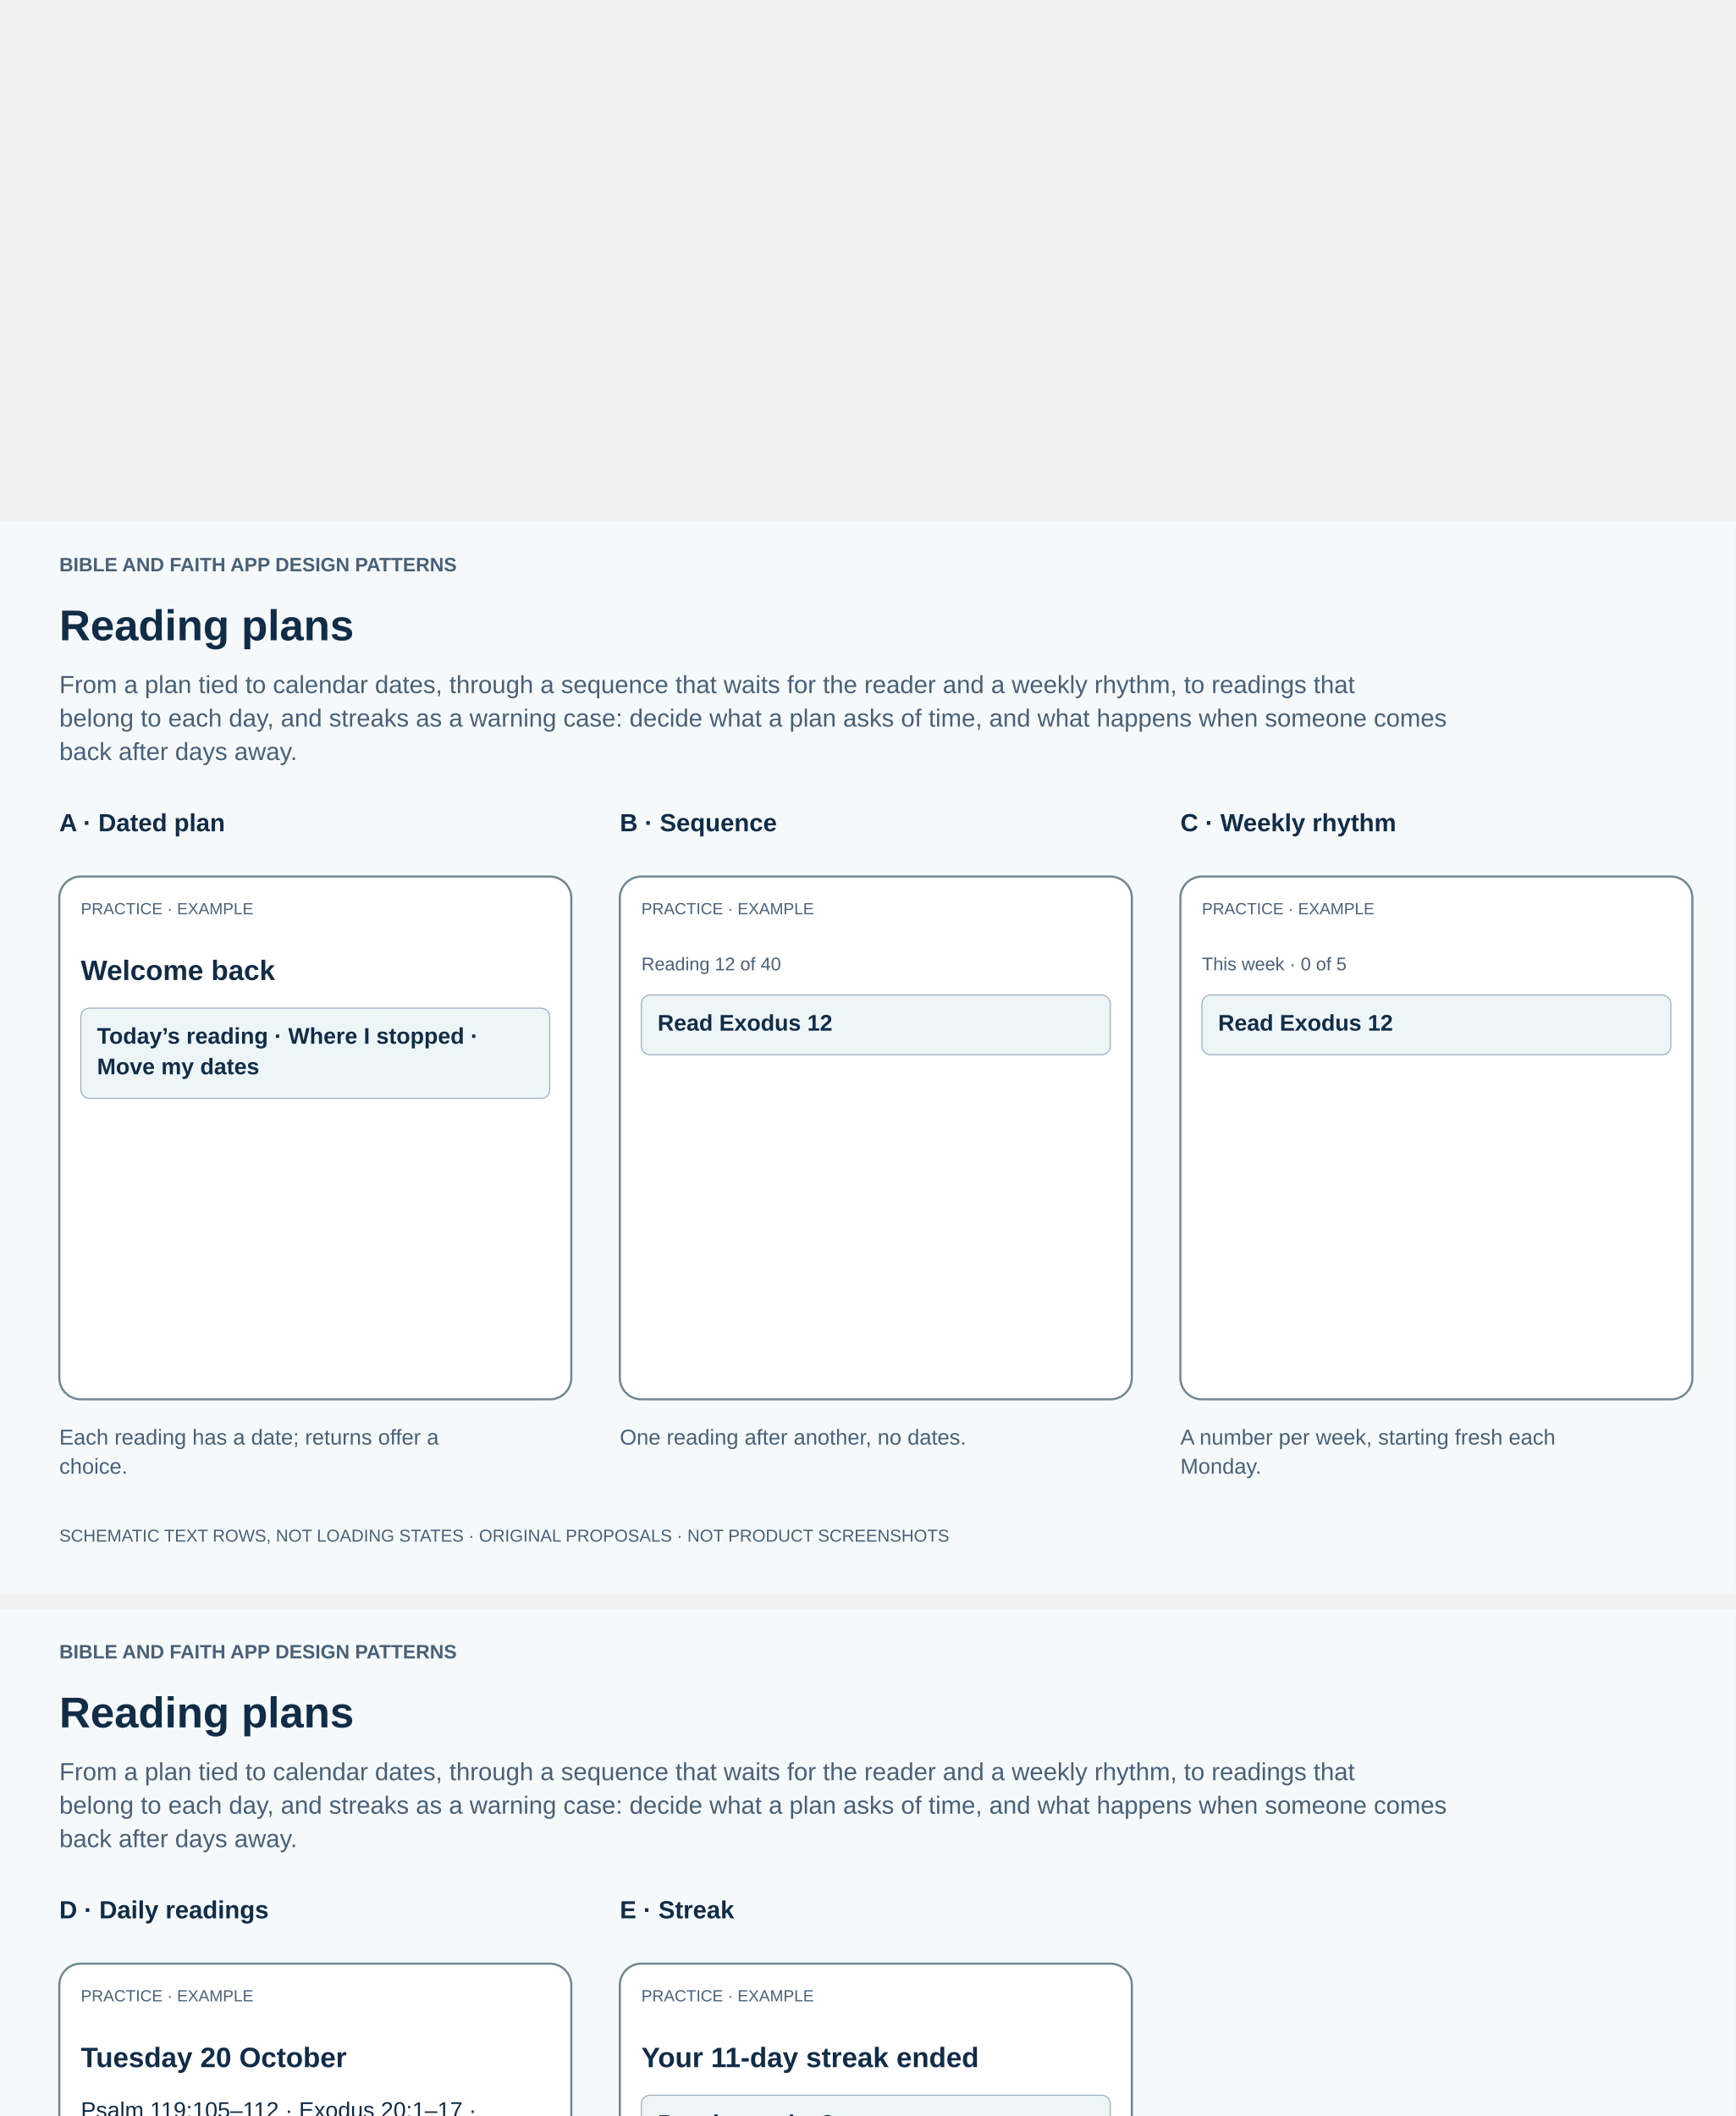
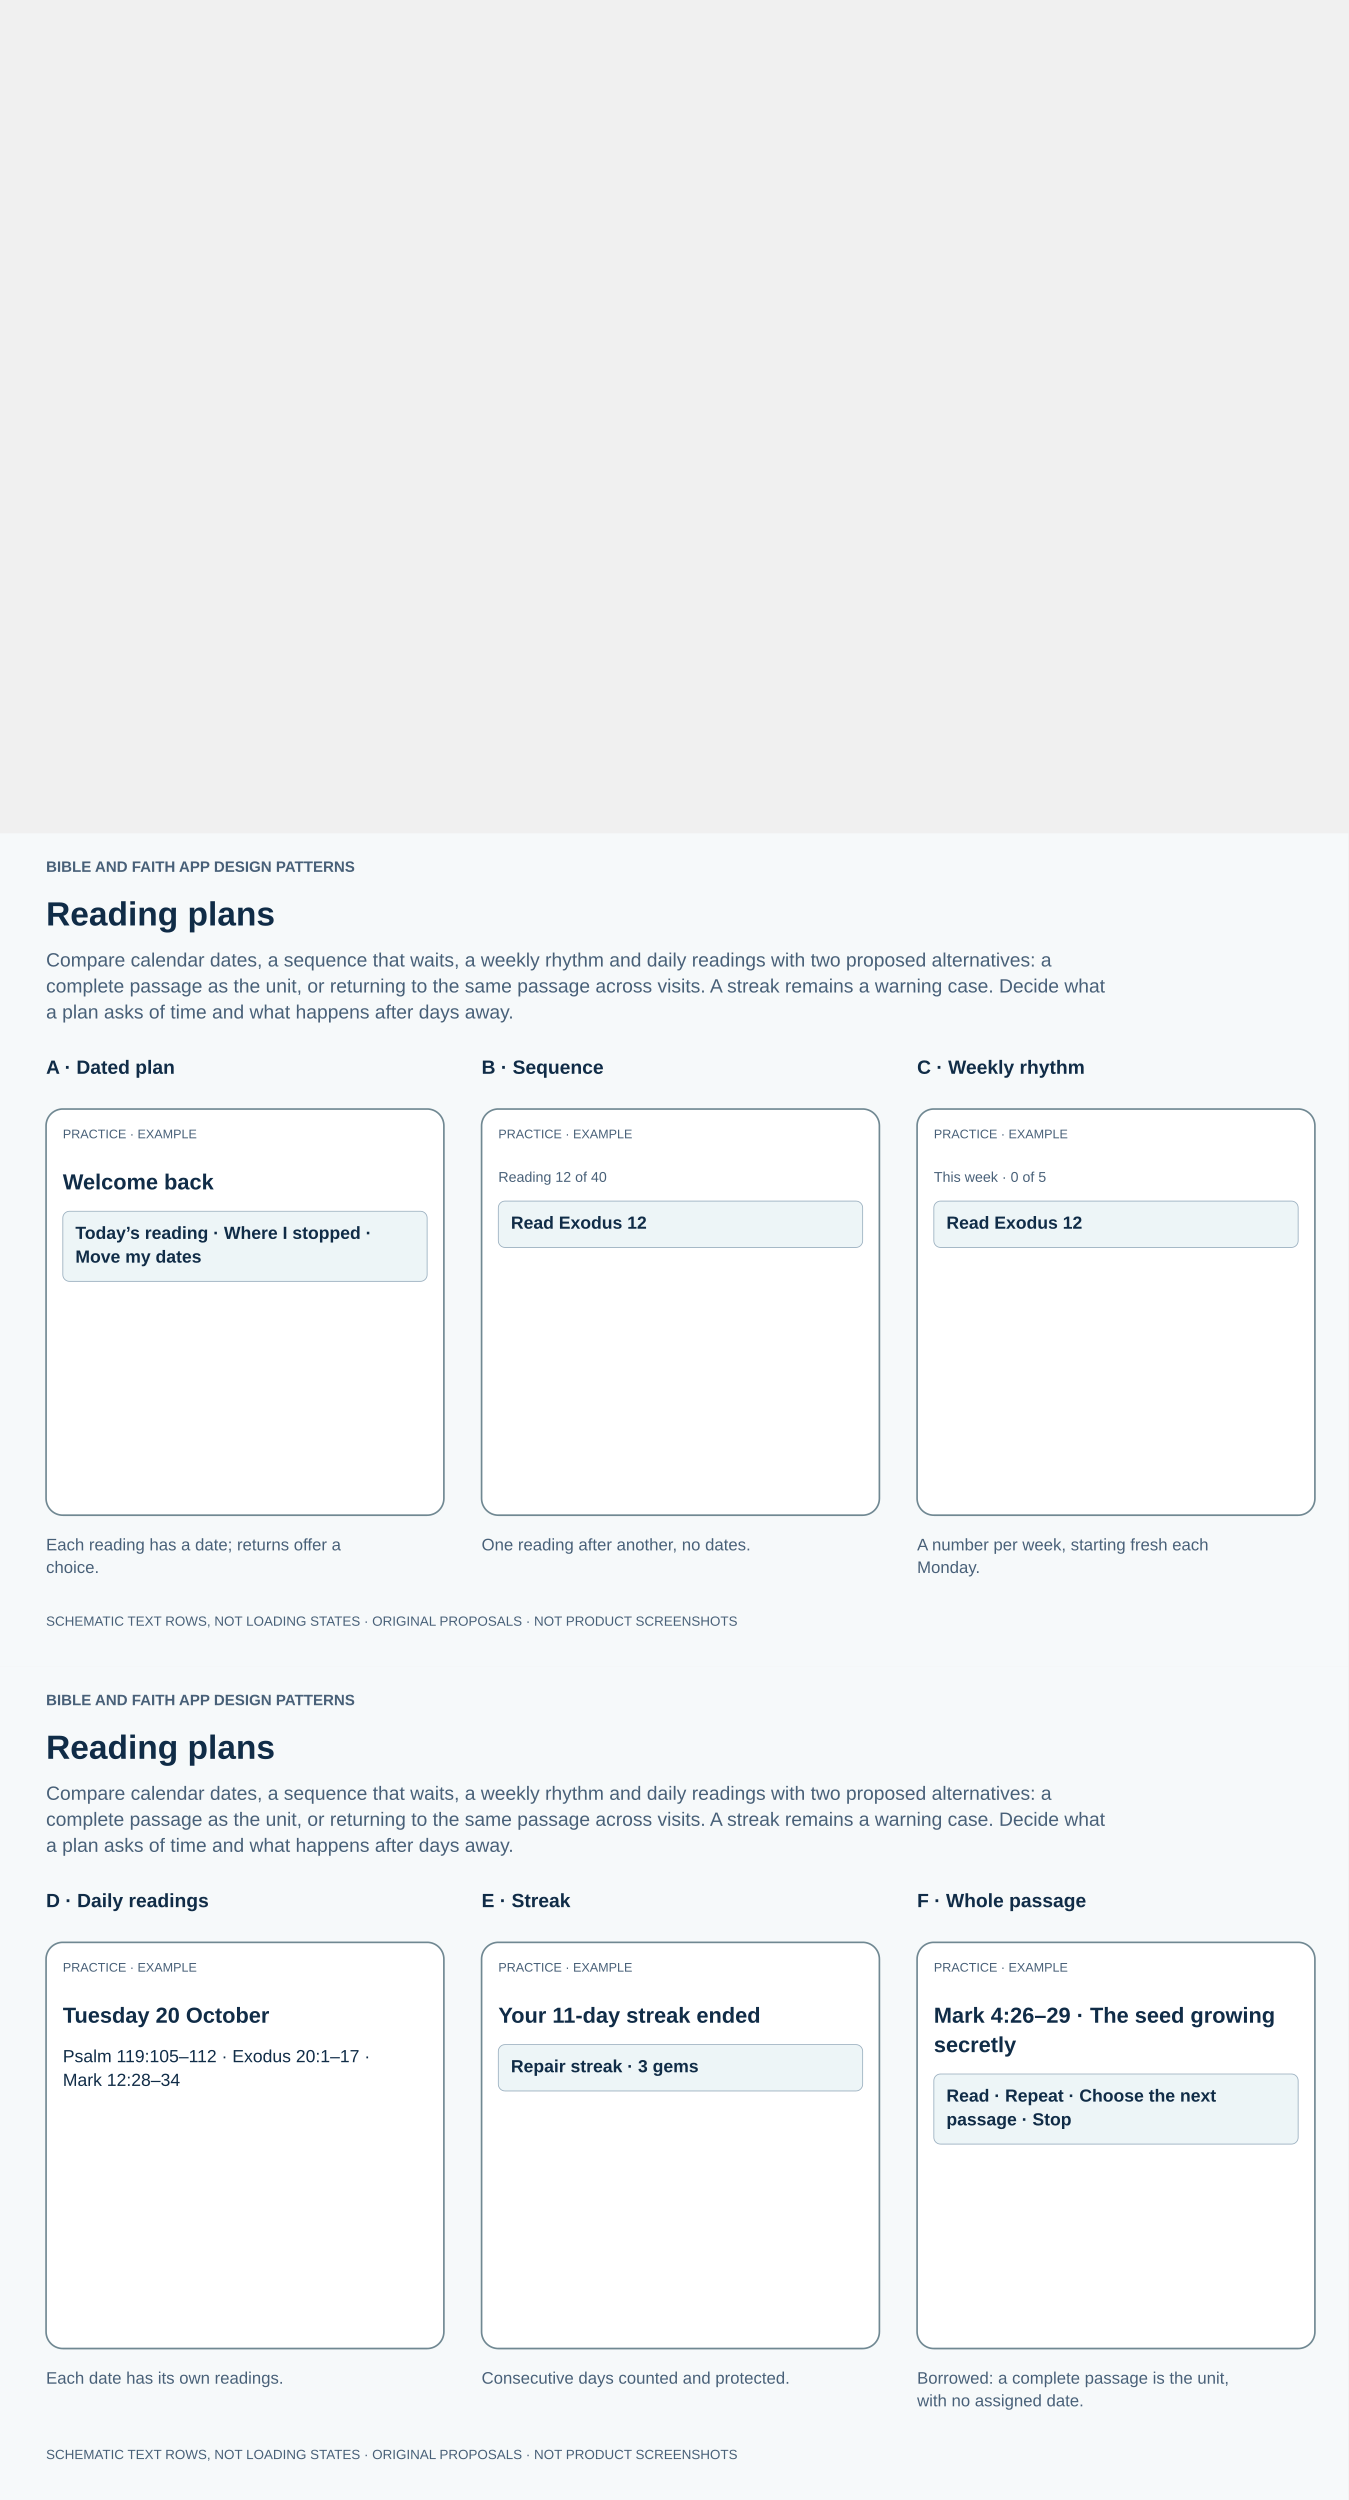
- <svg xmlns="http://www.w3.org/2000/svg" viewBox="0 0 1610 1963" role="img" aria-label="Reading plans" data-illustration-theme="light">
+ <svg xmlns="http://www.w3.org/2000/svg" viewBox="0 0 1610 2985" role="img" aria-label="Reading plans" data-illustration-theme="light">
  <svg y="0" viewBox="0 0 1610 995" role="img" aria-labelledby="title-0 desc-0">
    <rect width="1610" height="995" fill="#f6f9fa" />
    <g font-family="Arial, sans-serif">
      <text x="55" y="46" font-size="18" fill="#486078" font-weight="700">BIBLE AND FAITH APP DESIGN PATTERNS</text>
      <text x="55" y="110" font-size="40" fill="#102c47" font-weight="700">Reading plans</text>
-       <text x="55" y="159.0" font-size="23" fill="#486078">From a plan tied to calendar dates, through a sequence that waits for the reader and a weekly rhythm, to readings that</text>
-       <text x="55" y="190.05" font-size="23" fill="#486078">belong to each day, and streaks as a warning case: decide what a plan asks of time, and what happens when someone comes</text>
-       <text x="55" y="221.1" font-size="23" fill="#486078">back after days away.</text>
+       <text x="55" y="159.0" font-size="23" fill="#486078">Compare calendar dates, a sequence that waits, a weekly rhythm and daily readings with two proposed alternatives: a</text>
+       <text x="55" y="190.05" font-size="23" fill="#486078">complete passage as the unit, or returning to the same passage across visits. A streak remains a warning case. Decide what</text>
+       <text x="55" y="221.1" font-size="23" fill="#486078">a plan asks of time and what happens after days away.</text>
      <rect x="55" y="329.15" width="475" height="485.0" rx="20" fill="#ffffff" stroke="#708892" stroke-width="2" />
      <text x="55" y="287.15" font-size="23" fill="#102c47" font-weight="700">A · Dated plan</text>
      <text x="75" y="364.15" font-size="15" fill="#486078">PRACTICE · EXAMPLE</text>
      <text x="75" y="425.15" font-size="26" fill="#102c47" font-weight="700">Welcome back</text>
      <rect x="75" y="451.25" width="435" height="83.7" rx="8" fill="#edf5f7" stroke="#9aafbf" />
      <text x="90" y="484.25" font-size="21" fill="#102c47" font-weight="700">Today’s reading · Where I stopped ·</text>
      <text x="90" y="512.6" font-size="21" fill="#102c47" font-weight="700">Move my dates</text>
      <rect x="575" y="329.15" width="475" height="485.0" rx="20" fill="#ffffff" stroke="#708892" stroke-width="2" />
      <text x="575" y="287.15" font-size="23" fill="#102c47" font-weight="700">B · Sequence</text>
      <text x="595" y="364.15" font-size="15" fill="#486078">PRACTICE · EXAMPLE</text>
      <text x="595" y="416.15" font-size="17" fill="#486078">Reading 12 of 40</text>
      <rect x="595" y="439.1" width="435" height="55.35" rx="8" fill="#edf5f7" stroke="#9aafbf" />
      <text x="610" y="472.1" font-size="21" fill="#102c47" font-weight="700">Read Exodus 12</text>
      <rect x="1095" y="329.15" width="475" height="485.0" rx="20" fill="#ffffff" stroke="#708892" stroke-width="2" />
      <text x="1095" y="287.15" font-size="23" fill="#102c47" font-weight="700">C · Weekly rhythm</text>
      <text x="1115" y="364.15" font-size="15" fill="#486078">PRACTICE · EXAMPLE</text>
      <text x="1115" y="416.15" font-size="17" fill="#486078">This week · 0 of 5</text>
      <rect x="1115" y="439.1" width="435" height="55.35" rx="8" fill="#edf5f7" stroke="#9aafbf" />
      <text x="1130" y="472.1" font-size="21" fill="#102c47" font-weight="700">Read Exodus 12</text>
      <text x="55" y="856.15" font-size="20" fill="#486078">Each reading has a date; returns offer a</text>
      <text x="55" y="883.15" font-size="20" fill="#486078">choice.</text>
      <text x="575" y="856.15" font-size="20" fill="#486078">One reading after another, no dates.</text>
      <text x="1095" y="856.15" font-size="20" fill="#486078">A number per week, starting fresh each</text>
      <text x="1095" y="883.15" font-size="20" fill="#486078">Monday.</text>
      <text x="55" y="946.15" font-size="16" fill="#486078">SCHEMATIC TEXT ROWS, NOT LOADING STATES · ORIGINAL PROPOSALS · NOT PRODUCT SCREENSHOTS</text>
    </g>
  </svg>
-   <svg y="995" viewBox="0 0 1610 968" role="img" aria-labelledby="title-3 desc-3">
-     <rect width="1610" height="968" fill="#f6f9fa" />
+   <svg y="995" viewBox="0 0 1610 995" role="img" aria-labelledby="title-3 desc-3">
+     <rect width="1610" height="995" fill="#f6f9fa" />
    <g font-family="Arial, sans-serif">
      <text x="55" y="46" font-size="18" fill="#486078" font-weight="700">BIBLE AND FAITH APP DESIGN PATTERNS</text>
      <text x="55" y="110" font-size="40" fill="#102c47" font-weight="700">Reading plans</text>
-       <text x="55" y="159.0" font-size="23" fill="#486078">From a plan tied to calendar dates, through a sequence that waits for the reader and a weekly rhythm, to readings that</text>
-       <text x="55" y="190.05" font-size="23" fill="#486078">belong to each day, and streaks as a warning case: decide what a plan asks of time, and what happens when someone comes</text>
-       <text x="55" y="221.1" font-size="23" fill="#486078">back after days away.</text>
+       <text x="55" y="159.0" font-size="23" fill="#486078">Compare calendar dates, a sequence that waits, a weekly rhythm and daily readings with two proposed alternatives: a</text>
+       <text x="55" y="190.05" font-size="23" fill="#486078">complete passage as the unit, or returning to the same passage across visits. A streak remains a warning case. Decide what</text>
+       <text x="55" y="221.1" font-size="23" fill="#486078">a plan asks of time and what happens after days away.</text>
      <rect x="55" y="329.15" width="475" height="485.0" rx="20" fill="#ffffff" stroke="#708892" stroke-width="2" />
      <text x="55" y="287.15" font-size="23" fill="#102c47" font-weight="700">D · Daily readings</text>
      <text x="75" y="364.15" font-size="15" fill="#486078">PRACTICE · EXAMPLE</text>
      <text x="75" y="425.15" font-size="26" fill="#102c47" font-weight="700">Tuesday 20 October</text>
      <text x="75" y="472.25" font-size="21" fill="#102c47">Psalm 119:105–112 · Exodus 20:1–17 ·</text>
      <text x="75" y="500.6" font-size="21" fill="#102c47">Mark 12:28–34</text>
      <rect x="575" y="329.15" width="475" height="485.0" rx="20" fill="#ffffff" stroke="#708892" stroke-width="2" />
      <text x="575" y="287.15" font-size="23" fill="#102c47" font-weight="700">E · Streak</text>
      <text x="595" y="364.15" font-size="15" fill="#486078">PRACTICE · EXAMPLE</text>
      <text x="595" y="425.15" font-size="26" fill="#102c47" font-weight="700">Your 11-day streak ended</text>
      <rect x="595" y="451.25" width="435" height="55.35" rx="8" fill="#edf5f7" stroke="#9aafbf" />
      <text x="610" y="484.25" font-size="21" fill="#102c47" font-weight="700">Repair streak · 3 gems</text>
+       <rect x="1095" y="329.15" width="475" height="485.0" rx="20" fill="#ffffff" stroke="#708892" stroke-width="2" />
+       <text x="1095" y="287.15" font-size="23" fill="#102c47" font-weight="700">F · Whole passage</text>
+       <text x="1115" y="364.15" font-size="15" fill="#486078">PRACTICE · EXAMPLE</text>
+       <text x="1115" y="425.15" font-size="26" fill="#102c47" font-weight="700">Mark 4:26–29 · The seed growing</text>
+       <text x="1115" y="460.25" font-size="26" fill="#102c47" font-weight="700">secretly</text>
+       <rect x="1115" y="486.35" width="435" height="83.7" rx="8" fill="#edf5f7" stroke="#9aafbf" />
+       <text x="1130" y="519.35" font-size="21" fill="#102c47" font-weight="700">Read · Repeat · Choose the next</text>
+       <text x="1130" y="547.7" font-size="21" fill="#102c47" font-weight="700">passage · Stop</text>
      <text x="55" y="856.15" font-size="20" fill="#486078">Each date has its own readings.</text>
      <text x="575" y="856.15" font-size="20" fill="#486078">Consecutive days counted and protected.</text>
-       <text x="55" y="919.15" font-size="16" fill="#486078">SCHEMATIC TEXT ROWS, NOT LOADING STATES · ORIGINAL PROPOSALS · NOT PRODUCT SCREENSHOTS</text>
+       <text x="1095" y="856.15" font-size="20" fill="#486078">Borrowed: a complete passage is the unit,</text>
+       <text x="1095" y="883.15" font-size="20" fill="#486078">with no assigned date.</text>
+       <text x="55" y="946.15" font-size="16" fill="#486078">SCHEMATIC TEXT ROWS, NOT LOADING STATES · ORIGINAL PROPOSALS · NOT PRODUCT SCREENSHOTS</text>
+     </g>
+   </svg>
+   <svg y="1990" viewBox="0 0 1610 995" role="img" aria-labelledby="title-6 desc-6">
+     <rect width="1610" height="995" fill="#f6f9fa" />
+     <g font-family="Arial, sans-serif">
+       <text x="55" y="46" font-size="18" fill="#486078" font-weight="700">BIBLE AND FAITH APP DESIGN PATTERNS</text>
+       <text x="55" y="110" font-size="40" fill="#102c47" font-weight="700">Reading plans</text>
+       <text x="55" y="159.0" font-size="23" fill="#486078">Compare calendar dates, a sequence that waits, a weekly rhythm and daily readings with two proposed alternatives: a</text>
+       <text x="55" y="190.05" font-size="23" fill="#486078">complete passage as the unit, or returning to the same passage across visits. A streak remains a warning case. Decide what</text>
+       <text x="55" y="221.1" font-size="23" fill="#486078">a plan asks of time and what happens after days away.</text>
+       <rect x="55" y="329.15" width="475" height="485.0" rx="20" fill="#ffffff" stroke="#708892" stroke-width="2" />
+       <text x="55" y="287.15" font-size="23" fill="#102c47" font-weight="700">G · Stay with a passage</text>
+       <text x="75" y="364.15" font-size="15" fill="#486078">PRACTICE · EXAMPLE</text>
+       <text x="75" y="425.15" font-size="26" fill="#102c47" font-weight="700">Another day, the same passage</text>
+       <rect x="75" y="451.25" width="435" height="83.7" rx="8" fill="#edf5f7" stroke="#9aafbf" />
+       <text x="90" y="484.25" font-size="21" fill="#102c47" font-weight="700">Read again · Return another day ·</text>
+       <text x="90" y="512.6" font-size="21" fill="#102c47" font-weight="700">Stop</text>
+       <text x="55" y="856.15" font-size="20" fill="#486078">Exploratory: return to the same words across</text>
+       <text x="55" y="883.15" font-size="20" fill="#486078">visits without advancing.</text>
+       <text x="55" y="946.15" font-size="16" fill="#486078">SCHEMATIC TEXT ROWS, NOT LOADING STATES · ORIGINAL PROPOSALS · NOT PRODUCT SCREENSHOTS</text>
    </g>
  </svg>
</svg>
